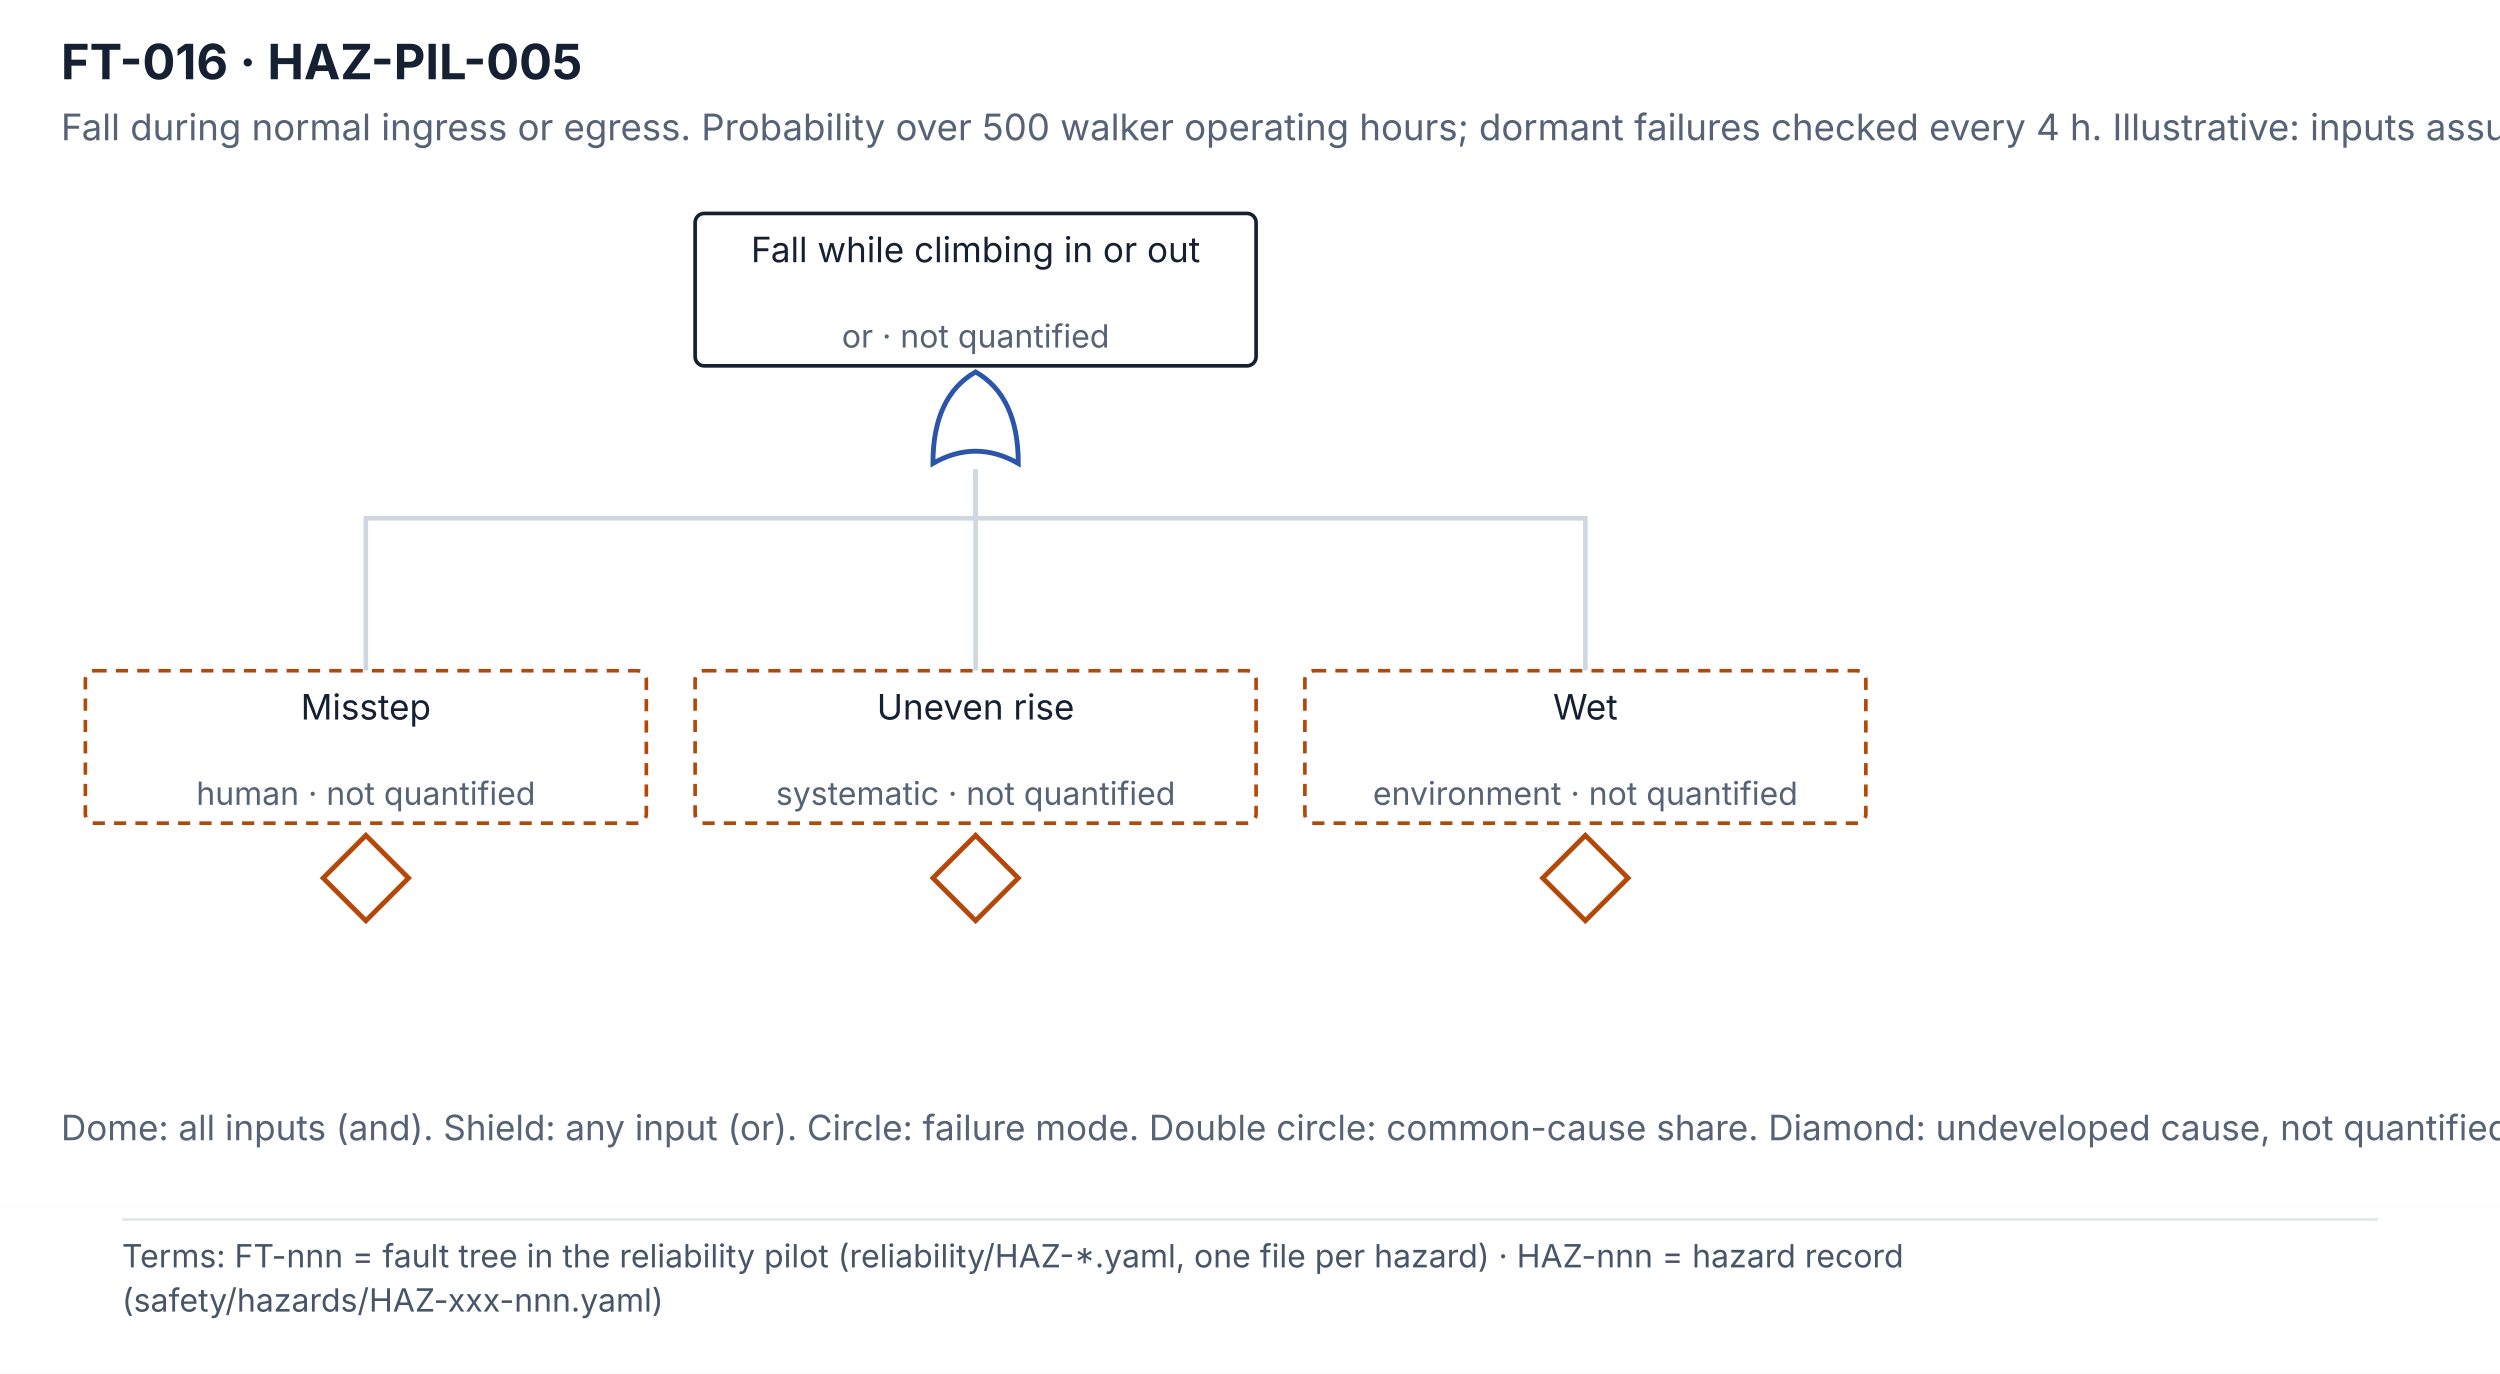
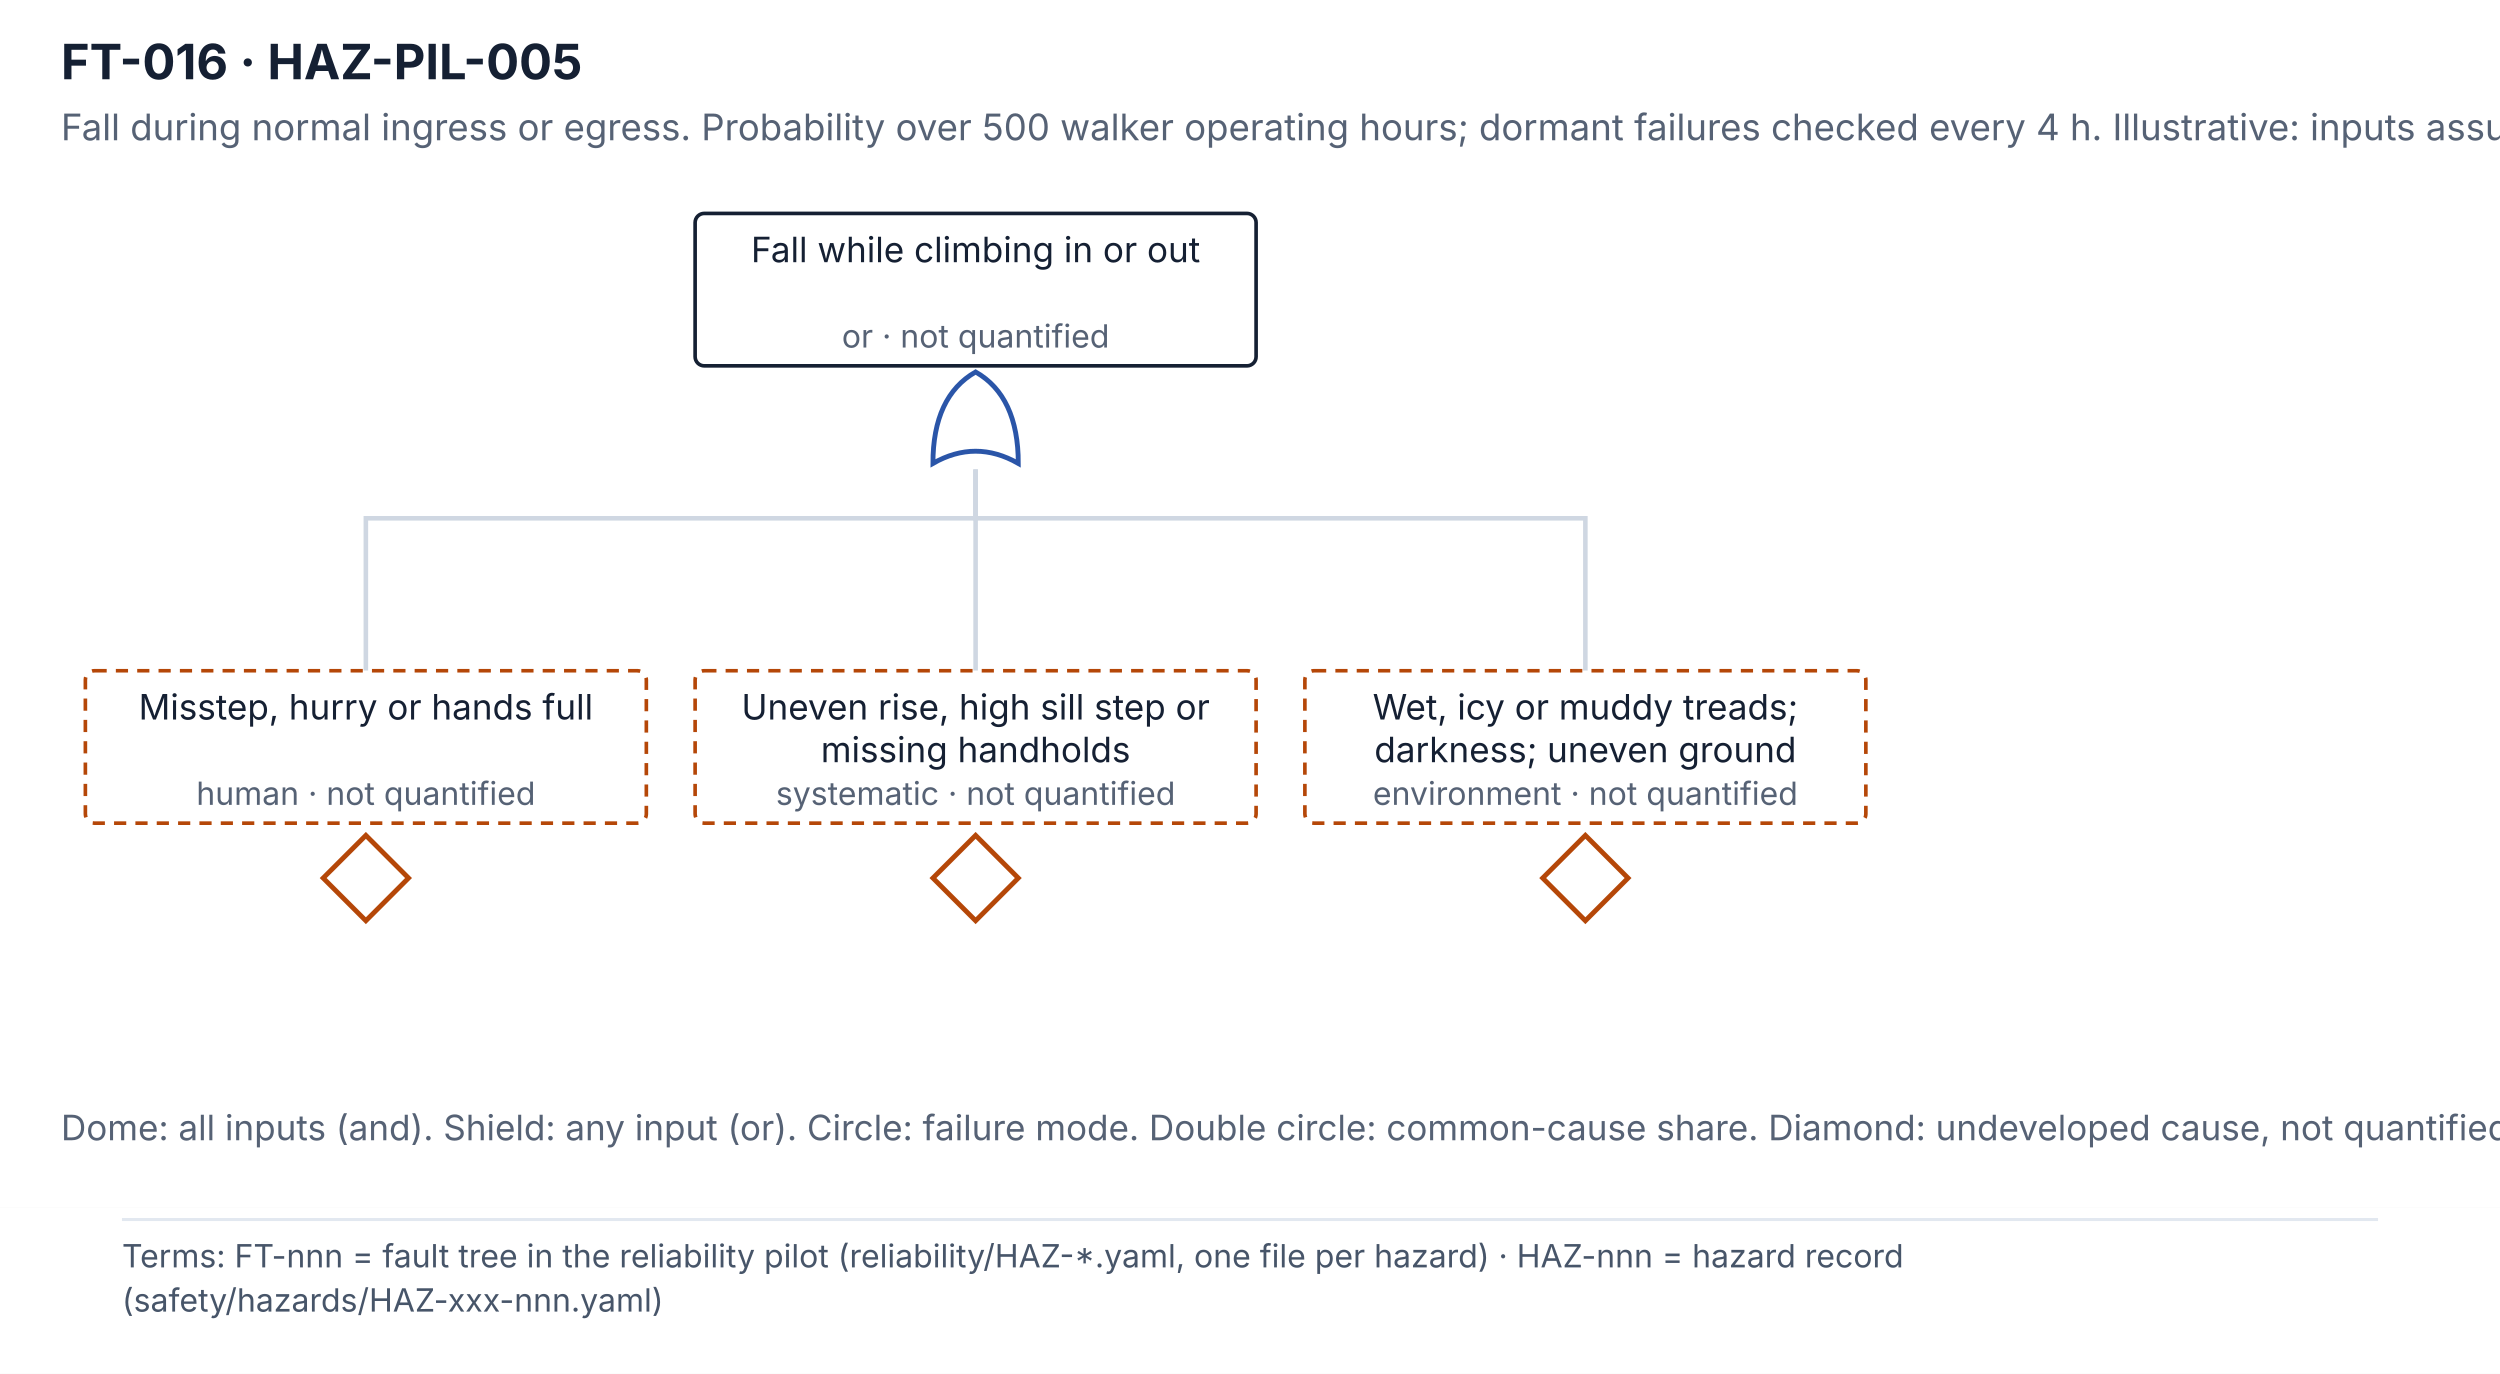
<svg xmlns="http://www.w3.org/2000/svg" viewBox="0 0 820 450.6" width="820" height="450.6" font-family="Inter, 'Segoe UI', Helvetica, Arial, sans-serif">
  <rect width="820" height="396" fill="#ffffff" />
  <text x="20" y="26" font-size="16" font-weight="700" fill="#152033">FT-016 · HAZ-PIL-005</text>
  <text x="20" y="46" font-size="12" fill="#566275">Fall during normal ingress or egress. Probability over 500 walker operating hours; dormant failures checked every 4 h. Illustrative: inputs assumed.</text>
  <path d="M320.0 154 V170 H120.0 V220" fill="none" stroke="#cfd7e2" stroke-width="1.5" />
  <path d="M320.0 154 V170 H320.0 V220" fill="none" stroke="#cfd7e2" stroke-width="1.5" />
  <path d="M320.0 154 V170 H520.0 V220" fill="none" stroke="#cfd7e2" stroke-width="1.5" />
  <rect x="28.0" y="220" width="184" height="50" rx="3" fill="#ffffff" stroke="#b54708" stroke-width="1.2" stroke-dasharray="4 3" />
-   <text x="120.0" y="236" font-size="11.5" fill="#152033" text-anchor="middle">Misstep</text>
+   <text x="120.0" y="236" font-size="11.5" fill="#152033" text-anchor="middle">Misstep, hurry or hands full</text>
  <text x="120.0" y="264" font-size="10.5" fill="#566275" text-anchor="middle">human · not quantified</text>
  <path d="M120.0 274 L134.0 288 L120.0 302 L106.0 288 Z" fill="#ffffff" stroke="#b54708" stroke-width="1.6" />
  <rect x="228.0" y="220" width="184" height="50" rx="3" fill="#ffffff" stroke="#b54708" stroke-width="1.2" stroke-dasharray="4 3" />
-   <text x="320.0" y="236" font-size="11.5" fill="#152033" text-anchor="middle">Uneven rise</text>
+   <text x="320.0" y="236" font-size="11.5" fill="#152033" text-anchor="middle">Uneven rise, high sill step or</text>
+   <text x="320.0" y="250" font-size="11.5" fill="#152033" text-anchor="middle">missing handholds</text>
  <text x="320.0" y="264" font-size="10.5" fill="#566275" text-anchor="middle">systematic · not quantified</text>
  <path d="M320.0 274 L334.0 288 L320.0 302 L306.0 288 Z" fill="#ffffff" stroke="#b54708" stroke-width="1.6" />
  <rect x="428.0" y="220" width="184" height="50" rx="3" fill="#ffffff" stroke="#b54708" stroke-width="1.2" stroke-dasharray="4 3" />
-   <text x="520.0" y="236" font-size="11.5" fill="#152033" text-anchor="middle">Wet</text>
+   <text x="520.0" y="236" font-size="11.5" fill="#152033" text-anchor="middle">Wet, icy or muddy treads;</text>
+   <text x="520.0" y="250" font-size="11.5" fill="#152033" text-anchor="middle">darkness; uneven ground</text>
  <text x="520.0" y="264" font-size="10.5" fill="#566275" text-anchor="middle">environment · not quantified</text>
  <path d="M520.0 274 L534.0 288 L520.0 302 L506.0 288 Z" fill="#ffffff" stroke="#b54708" stroke-width="1.6" />
  <rect x="228.0" y="70" width="184" height="50" rx="3" fill="#ffffff" stroke="#152033" stroke-width="1.2" />
  <text x="320.0" y="86" font-size="11.5" fill="#152033" text-anchor="middle">Fall while climbing in or out</text>
  <text x="320.0" y="114" font-size="10.5" fill="#566275" text-anchor="middle">or · not quantified</text>
  <path d="M306.0 152 Q306.0 130 320.0 122 Q334.0 130 334.0 152 Q320.0 144 306.0 152 Z" fill="#ffffff" stroke="#2a55a8" stroke-width="1.6" />
  <text x="20" y="374" font-size="11.5" fill="#566275">Dome: all inputs (and). Shield: any input (or). Circle: failure mode. Double circle: common-cause share. Diamond: undeveloped cause, not quantified. ×n: n identical copies.</text>
  <g class="terms" data-base-h="396">
    <rect x="0" y="396" width="820" height="54.6" fill="#FFFFFF" />
    <line x1="40" y1="400" x2="780" y2="400" stroke="#E2E8F0" stroke-width="1" />
    <text x="40" y="415.7" font-size="10.5" fill="#475569" font-family="Inter, 'Segoe UI', Helvetica, Arial, sans-serif">Terms: FT-nnn = fault tree in the reliability pilot (reliability/HAZ-*.yaml, one file per hazard) · HAZ-nnn = hazard record</text>
    <text x="40" y="430.2" font-size="10.5" fill="#475569" font-family="Inter, 'Segoe UI', Helvetica, Arial, sans-serif">(safety/hazards/HAZ-xxx-nnn.yaml)</text>
  </g>
</svg>
